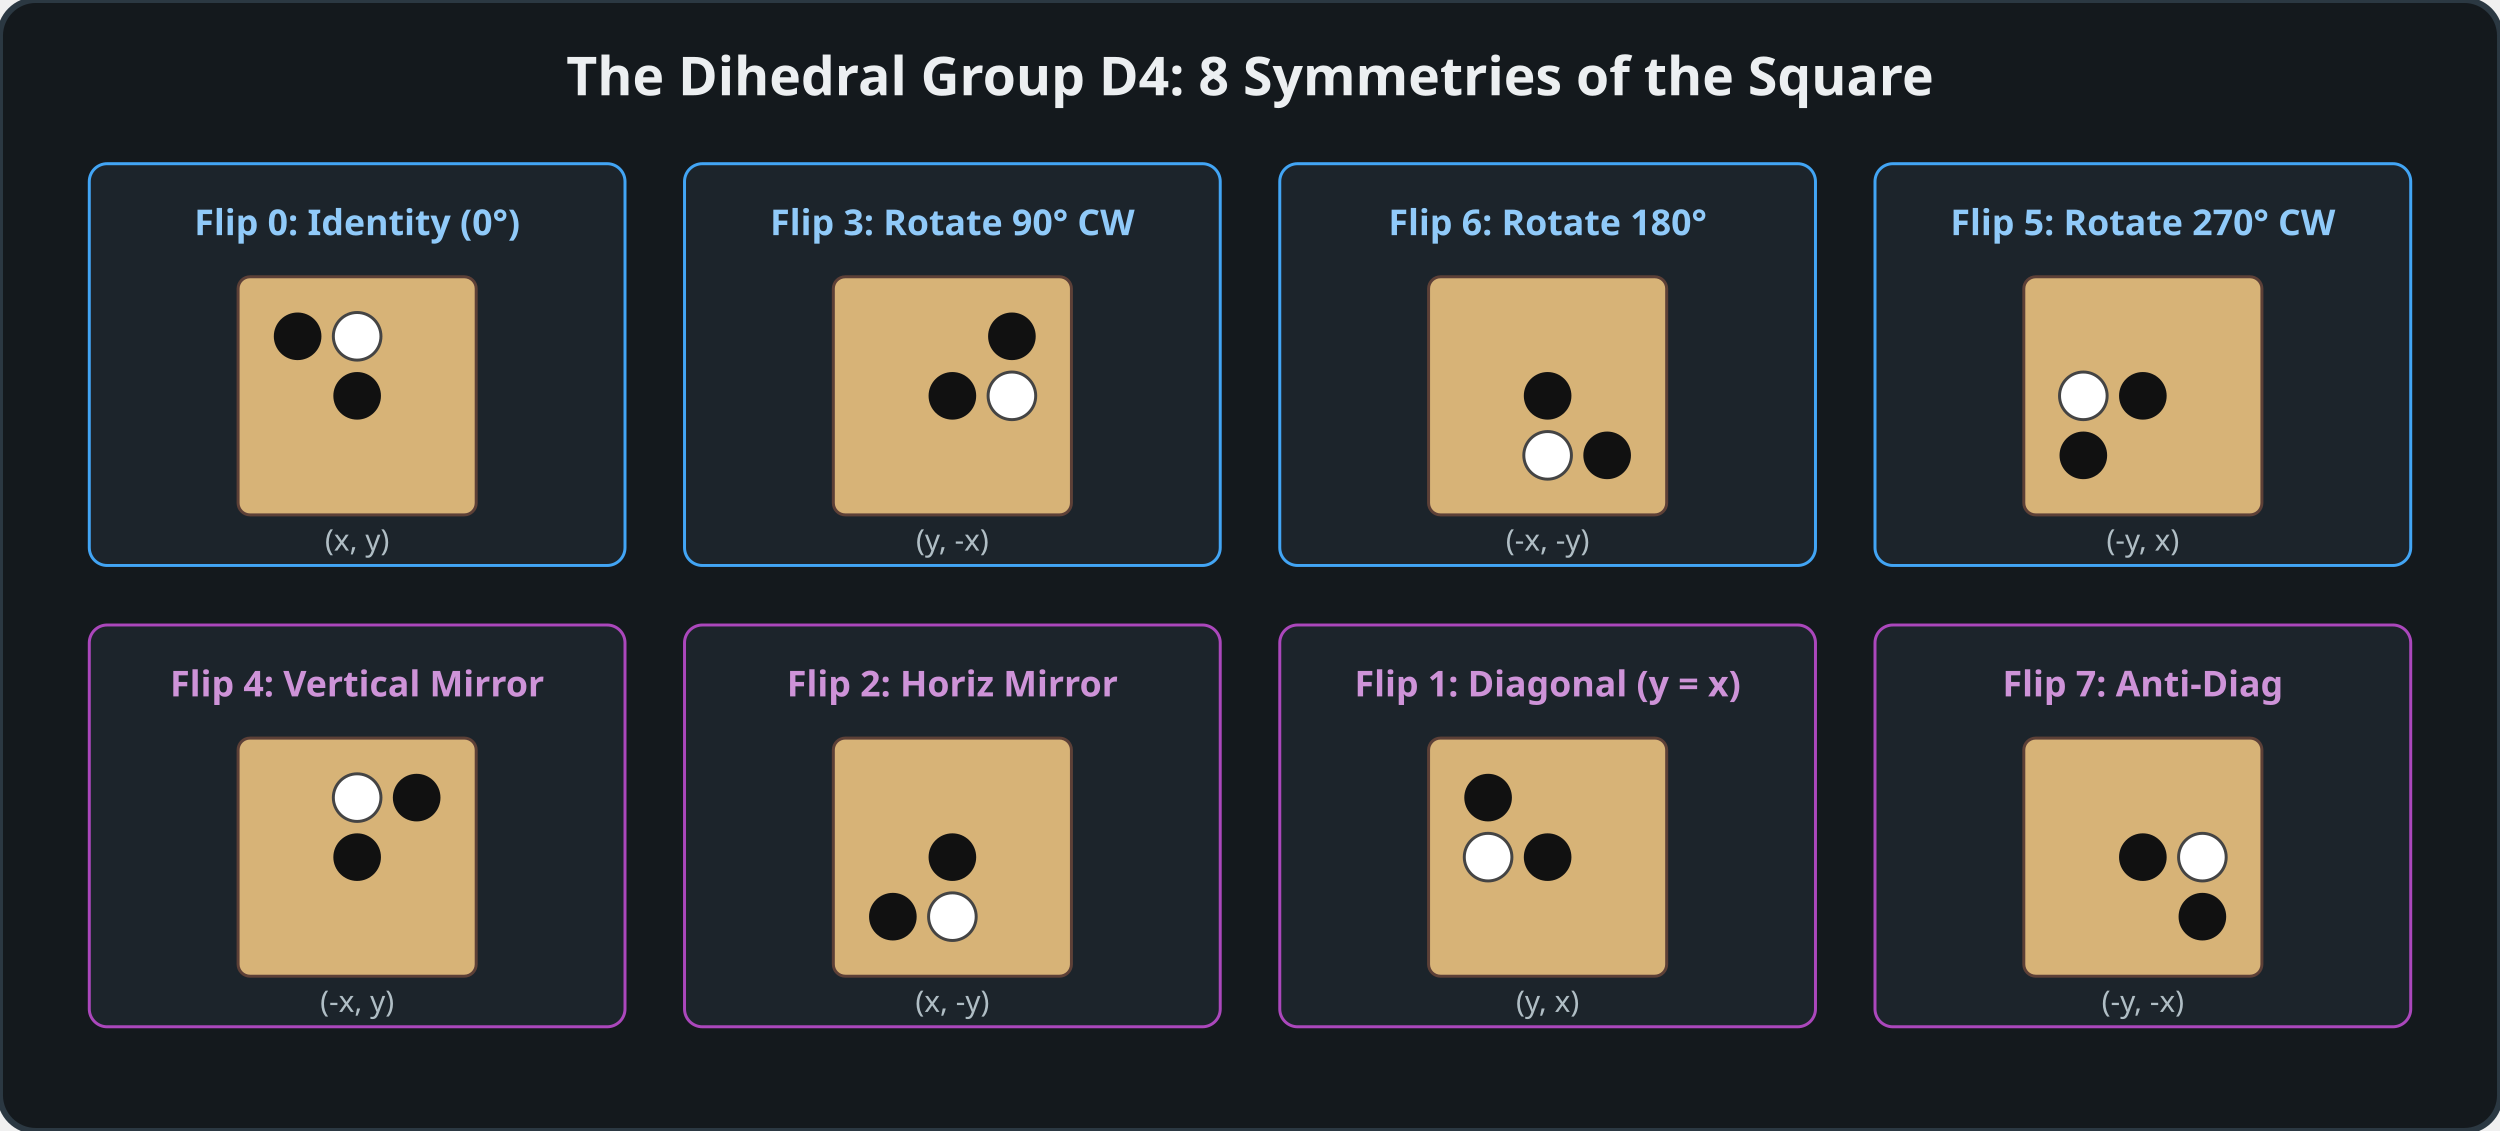
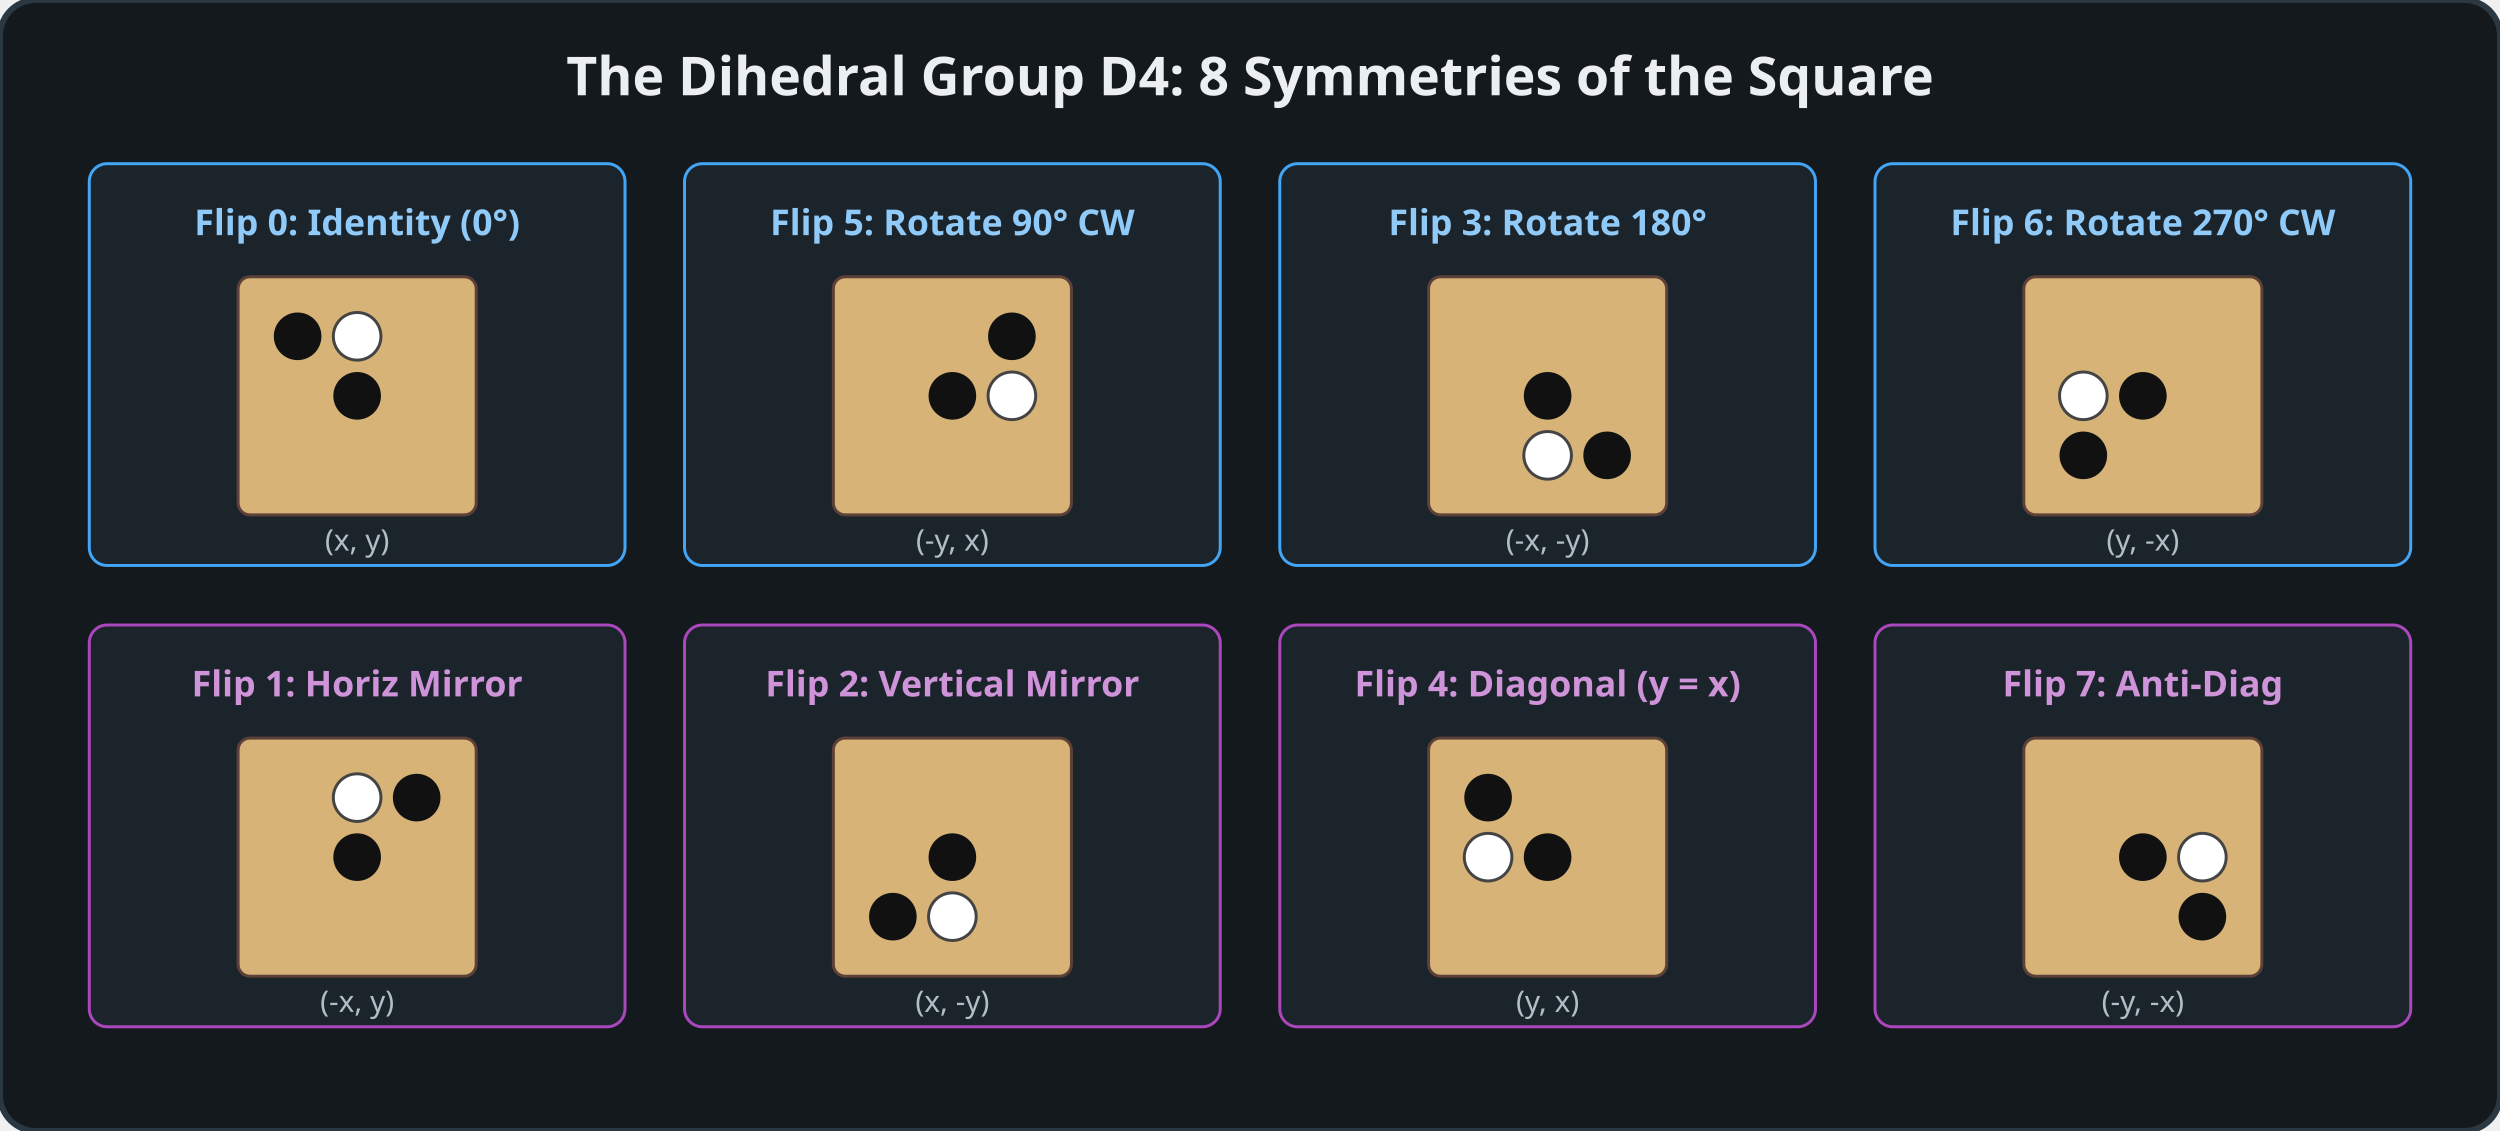
<svg xmlns="http://www.w3.org/2000/svg" viewBox="0 0 840 380" width="840" height="380" font-family="Segoe UI, system-ui, sans-serif">
  <rect width="840" height="380" rx="12" fill="#14191D" stroke="#2B3842" stroke-width="2" />
  <text x="420" y="32" text-anchor="middle" fill="#ECEFF1" font-size="18" font-weight="700">The Dihedral Group D4: 8 Symmetries of the Square</text>
  <g transform="translate(30, 55)">
    <rect x="0" y="0" width="180" height="135" rx="6" fill="#1C242B" stroke="#42A5F5" />
    <text x="90" y="24" text-anchor="middle" fill="#90CAF9" font-size="12" font-weight="700">Flip 0: Identity (0°)</text>
    <rect x="50" y="38" width="80" height="80" rx="4" fill="#D7B377" stroke="#5D4037" />
    <circle cx="70" cy="58" r="8" fill="#111" />
    <circle cx="90" cy="58" r="8" fill="#FFF" stroke="#444" />
    <circle cx="90" cy="78" r="8" fill="#111" />
    <text x="90" y="130" text-anchor="middle" fill="#B0BEC5" font-size="10">(x, y)</text>
    <rect x="200" y="0" width="180" height="135" rx="6" fill="#1C242B" stroke="#42A5F5" />
-     <text x="290" y="24" text-anchor="middle" fill="#90CAF9" font-size="12" font-weight="700">Flip 3: Rotate 90° CW</text>
+     <text x="290" y="24" text-anchor="middle" fill="#90CAF9" font-size="12" font-weight="700">Flip 5: Rotate 90° CW</text>
    <rect x="250" y="38" width="80" height="80" rx="4" fill="#D7B377" stroke="#5D4037" />
    <circle cx="310" cy="58" r="8" fill="#111" />
    <circle cx="310" cy="78" r="8" fill="#FFF" stroke="#444" />
    <circle cx="290" cy="78" r="8" fill="#111" />
-     <text x="290" y="130" text-anchor="middle" fill="#B0BEC5" font-size="10">(y, -x)</text>
+     <text x="290" y="130" text-anchor="middle" fill="#B0BEC5" font-size="10">(-y, x)</text>
    <rect x="400" y="0" width="180" height="135" rx="6" fill="#1C242B" stroke="#42A5F5" />
-     <text x="490" y="24" text-anchor="middle" fill="#90CAF9" font-size="12" font-weight="700">Flip 6: Rotate 180°</text>
+     <text x="490" y="24" text-anchor="middle" fill="#90CAF9" font-size="12" font-weight="700">Flip 3: Rotate 180°</text>
    <rect x="450" y="38" width="80" height="80" rx="4" fill="#D7B377" stroke="#5D4037" />
    <circle cx="510" cy="98" r="8" fill="#111" />
    <circle cx="490" cy="98" r="8" fill="#FFF" stroke="#444" />
    <circle cx="490" cy="78" r="8" fill="#111" />
    <text x="490" y="130" text-anchor="middle" fill="#B0BEC5" font-size="10">(-x, -y)</text>
    <rect x="600" y="0" width="180" height="135" rx="6" fill="#1C242B" stroke="#42A5F5" />
-     <text x="690" y="24" text-anchor="middle" fill="#90CAF9" font-size="12" font-weight="700">Flip 5: Rotate 270° CW</text>
+     <text x="690" y="24" text-anchor="middle" fill="#90CAF9" font-size="12" font-weight="700">Flip 6: Rotate 270° CW</text>
    <rect x="650" y="38" width="80" height="80" rx="4" fill="#D7B377" stroke="#5D4037" />
    <circle cx="670" cy="98" r="8" fill="#111" />
    <circle cx="670" cy="78" r="8" fill="#FFF" stroke="#444" />
    <circle cx="690" cy="78" r="8" fill="#111" />
-     <text x="690" y="130" text-anchor="middle" fill="#B0BEC5" font-size="10">(-y, x)</text>
+     <text x="690" y="130" text-anchor="middle" fill="#B0BEC5" font-size="10">(y, -x)</text>
  </g>
  <g transform="translate(30, 210)">
    <rect x="0" y="0" width="180" height="135" rx="6" fill="#1C242B" stroke="#AB47BC" />
-     <text x="90" y="24" text-anchor="middle" fill="#CE93D8" font-size="12" font-weight="700">Flip 4: Vertical Mirror</text>
+     <text x="90" y="24" text-anchor="middle" fill="#CE93D8" font-size="12" font-weight="700">Flip 1: Horiz Mirror</text>
    <rect x="50" y="38" width="80" height="80" rx="4" fill="#D7B377" stroke="#5D4037" />
    <circle cx="110" cy="58" r="8" fill="#111" />
    <circle cx="90" cy="58" r="8" fill="#FFF" stroke="#444" />
    <circle cx="90" cy="78" r="8" fill="#111" />
    <text x="90" y="130" text-anchor="middle" fill="#B0BEC5" font-size="10">(-x, y)</text>
    <rect x="200" y="0" width="180" height="135" rx="6" fill="#1C242B" stroke="#AB47BC" />
-     <text x="290" y="24" text-anchor="middle" fill="#CE93D8" font-size="12" font-weight="700">Flip 2: Horiz Mirror</text>
+     <text x="290" y="24" text-anchor="middle" fill="#CE93D8" font-size="12" font-weight="700">Flip 2: Vertical Mirror</text>
    <rect x="250" y="38" width="80" height="80" rx="4" fill="#D7B377" stroke="#5D4037" />
    <circle cx="270" cy="98" r="8" fill="#111" />
    <circle cx="290" cy="98" r="8" fill="#FFF" stroke="#444" />
    <circle cx="290" cy="78" r="8" fill="#111" />
    <text x="290" y="130" text-anchor="middle" fill="#B0BEC5" font-size="10">(x, -y)</text>
    <rect x="400" y="0" width="180" height="135" rx="6" fill="#1C242B" stroke="#AB47BC" />
-     <text x="490" y="24" text-anchor="middle" fill="#CE93D8" font-size="12" font-weight="700">Flip 1: Diagonal (y = x)</text>
+     <text x="490" y="24" text-anchor="middle" fill="#CE93D8" font-size="12" font-weight="700">Flip 4: Diagonal (y = x)</text>
    <rect x="450" y="38" width="80" height="80" rx="4" fill="#D7B377" stroke="#5D4037" />
    <circle cx="470" cy="58" r="8" fill="#111" />
    <circle cx="470" cy="78" r="8" fill="#FFF" stroke="#444" />
    <circle cx="490" cy="78" r="8" fill="#111" />
    <text x="490" y="130" text-anchor="middle" fill="#B0BEC5" font-size="10">(y, x)</text>
    <rect x="600" y="0" width="180" height="135" rx="6" fill="#1C242B" stroke="#AB47BC" />
    <text x="690" y="24" text-anchor="middle" fill="#CE93D8" font-size="12" font-weight="700">Flip 7: Anti-Diag</text>
    <rect x="650" y="38" width="80" height="80" rx="4" fill="#D7B377" stroke="#5D4037" />
    <circle cx="710" cy="98" r="8" fill="#111" />
    <circle cx="710" cy="78" r="8" fill="#FFF" stroke="#444" />
    <circle cx="690" cy="78" r="8" fill="#111" />
    <text x="690" y="130" text-anchor="middle" fill="#B0BEC5" font-size="10">(-y, -x)</text>
  </g>
</svg>
